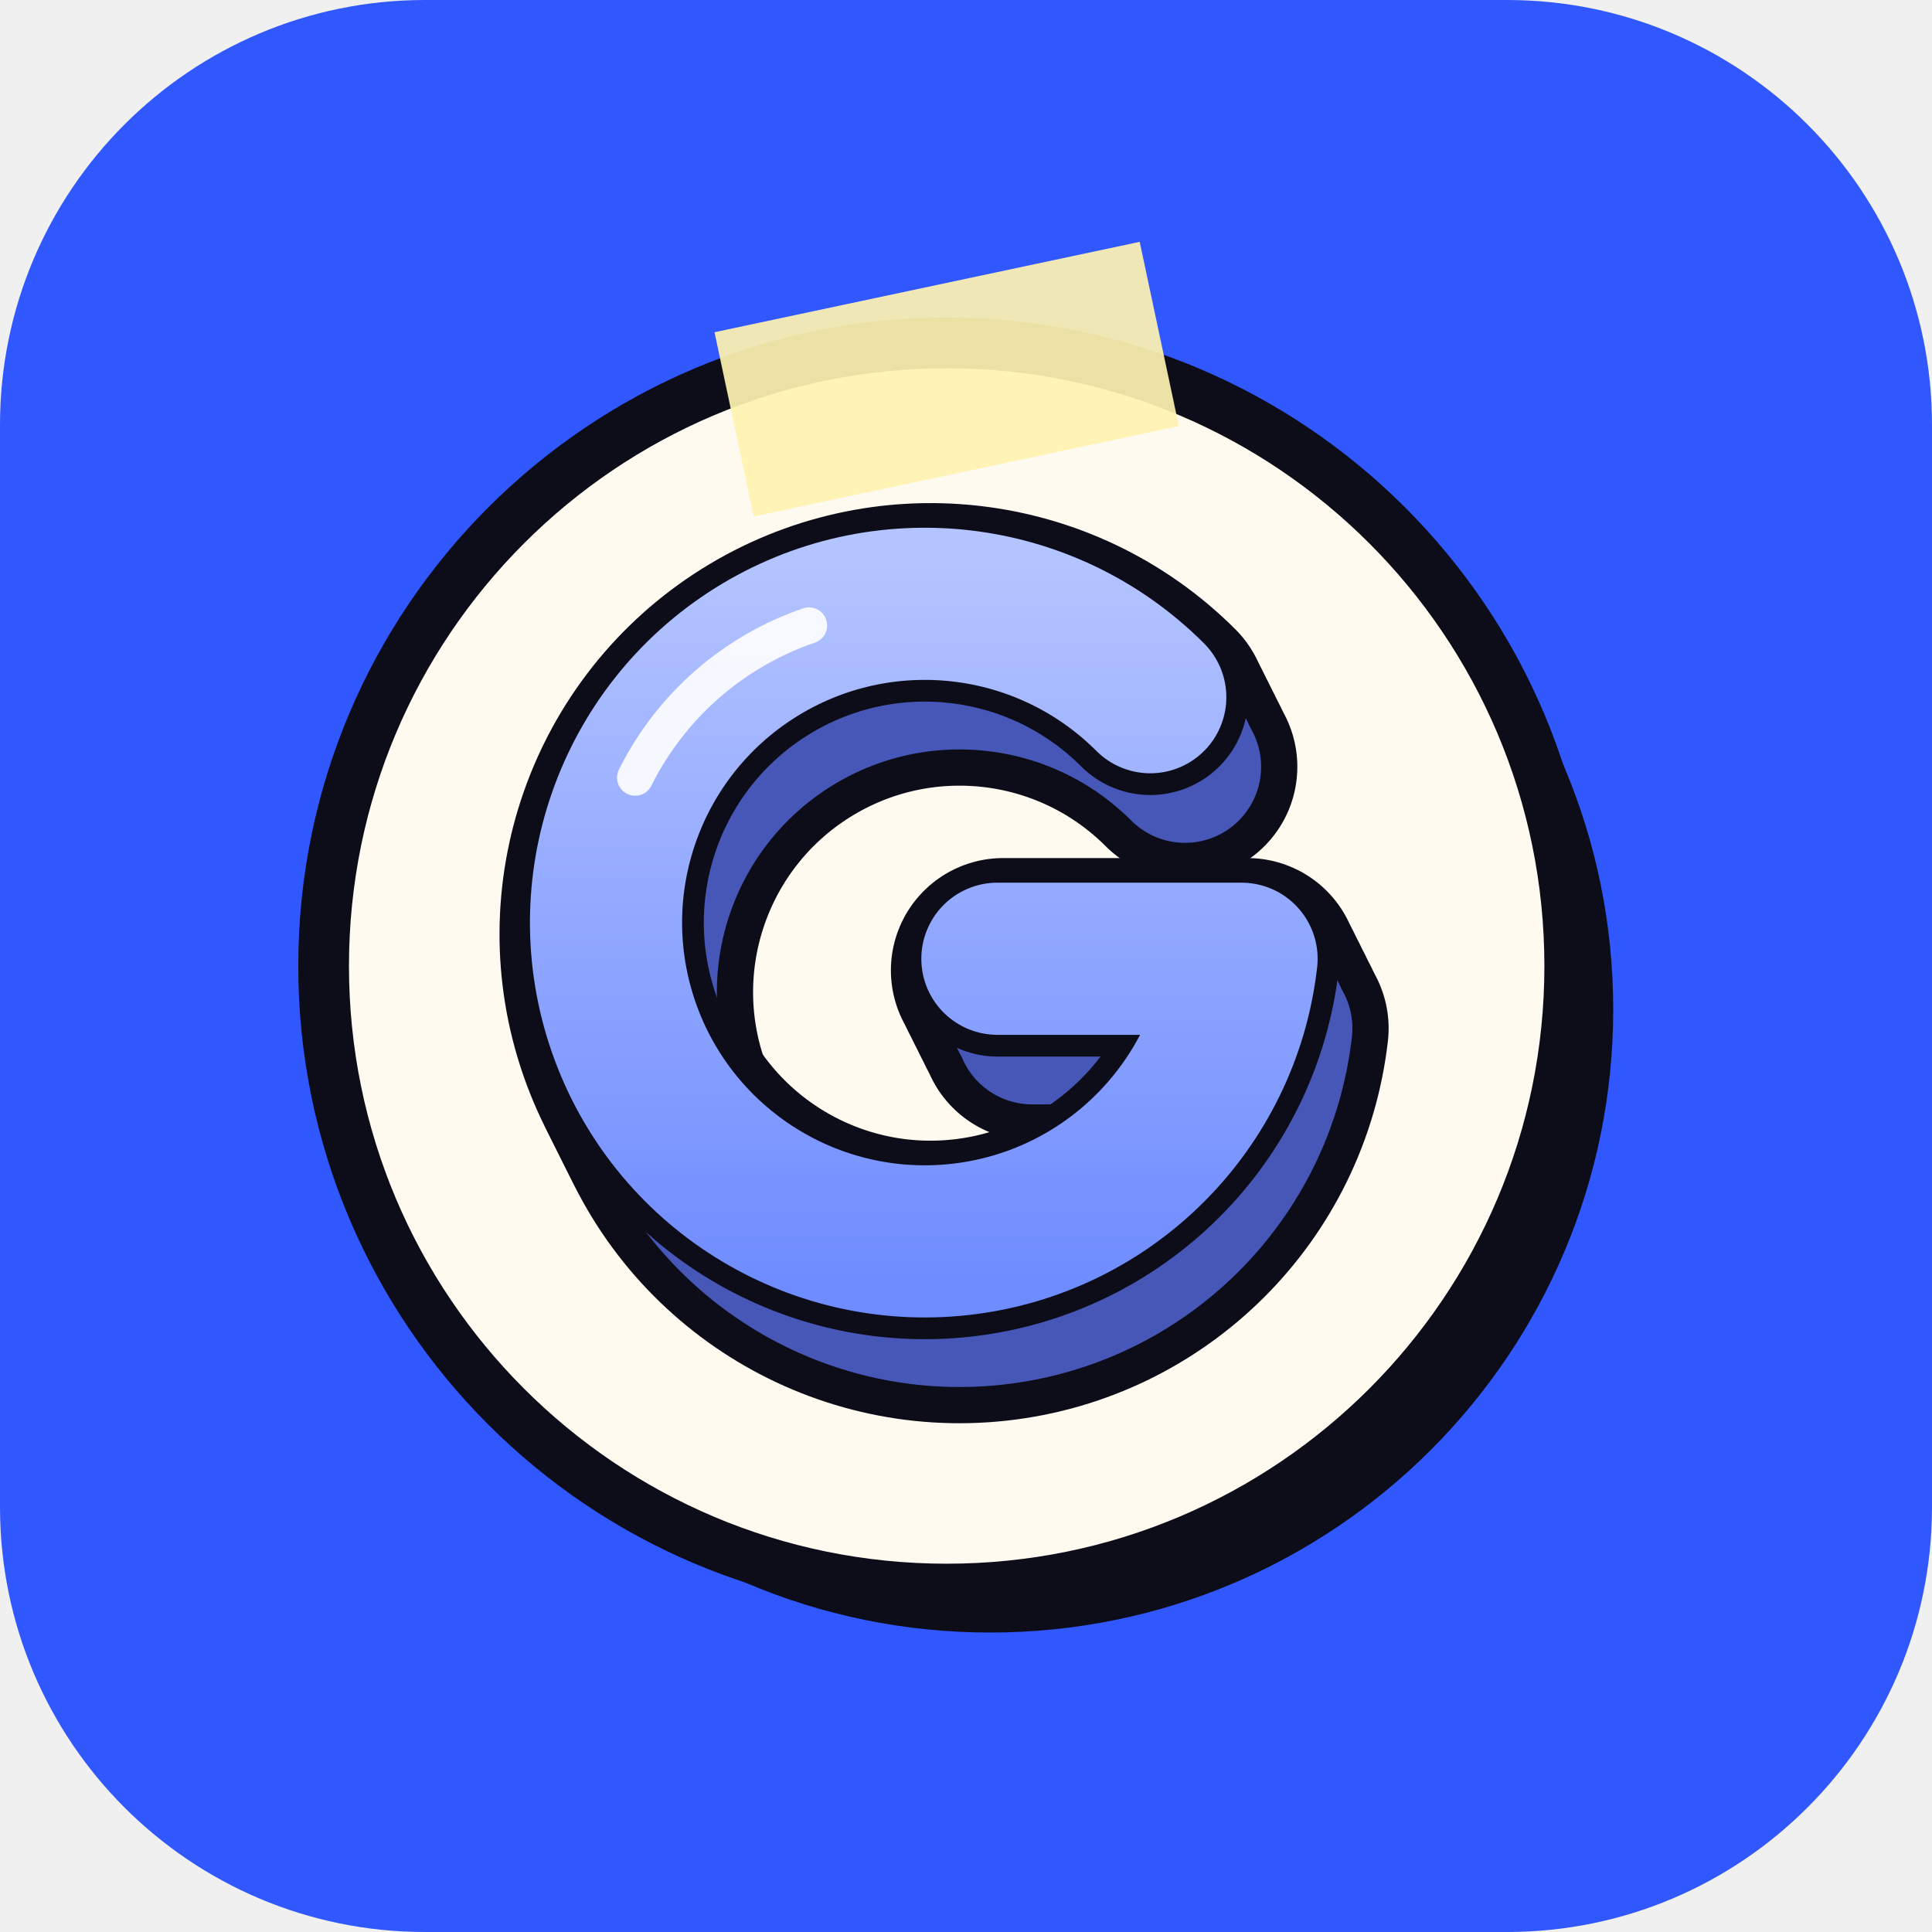
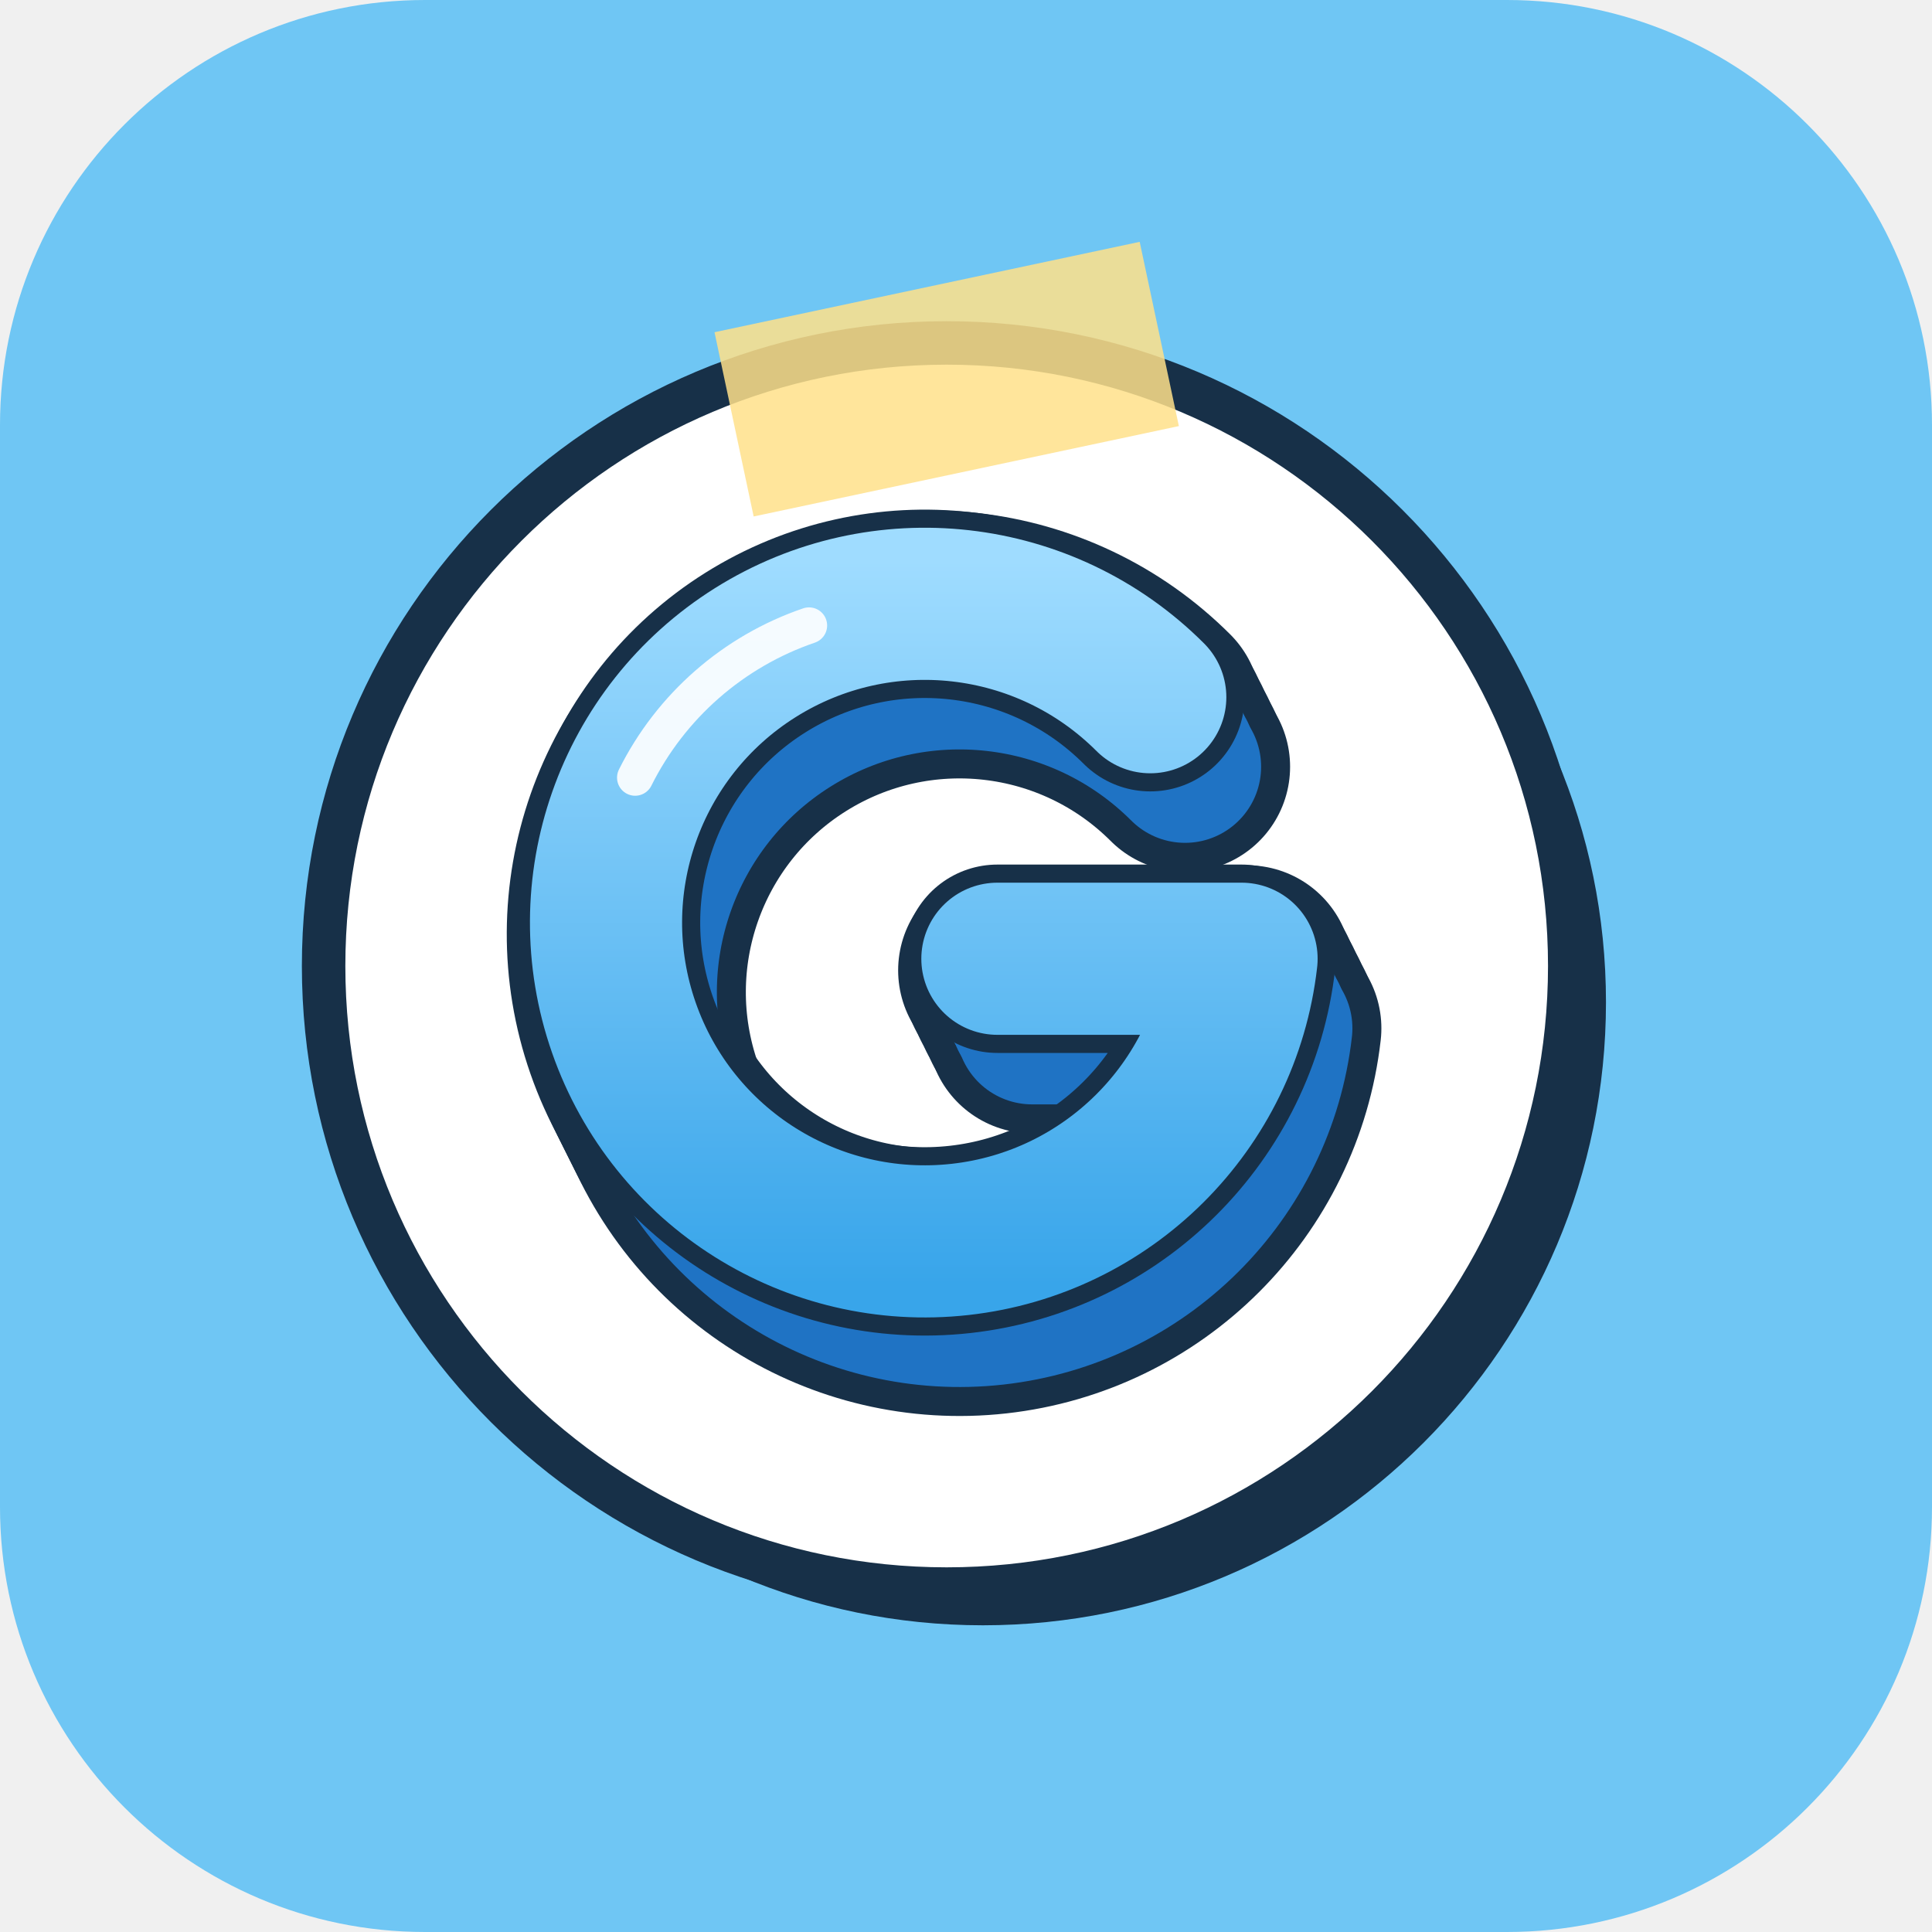
<svg xmlns="http://www.w3.org/2000/svg" viewBox="0 0 400 400">
-   <rect width="400" height="400" rx="88" fill="#3157ff" />
+   <rect width="400" height="400" rx="88" fill="#6fc6f4" />
  <g transform="translate(46 50) scale(1.5)">
    <defs>
      <linearGradient id="gf" gradientUnits="userSpaceOnUse" x1="0" y1="50" x2="0" y2="150">
-         <stop offset="0" stop-color="#b4c4ff" />
-         <stop offset="1" stop-color="#6f8cff" />
+         <stop offset="0" stop-color="#9fdcff" />
+         <stop offset="1" stop-color="#38a5ea" />
      </linearGradient>
    </defs>
-     <circle cx="106" cy="106" r="86" fill="#0d0d1a" />
-     <circle cx="100" cy="100" r="86" fill="#fffaf0" stroke="#0d0d1a" stroke-width="7" />
-     <path d="M131.1 68.9A44 44 0 1 0 143.7 105H110" transform="translate(1.8 3.6)" fill="none" stroke="#0d0d1a" stroke-width="31" stroke-linecap="round" stroke-linejoin="round" />
-     <path d="M131.1 68.9A44 44 0 1 0 143.7 105H110" transform="translate(1.0 2.0)" fill="none" stroke="#0d0d1a" stroke-width="31" stroke-linecap="round" stroke-linejoin="round" />
-     <path d="M131.1 68.9A44 44 0 1 0 143.7 105H110" transform="translate(0.2 0.4)" fill="none" stroke="#0d0d1a" stroke-width="31" stroke-linecap="round" stroke-linejoin="round" />
-     <path d="M131.1 68.9A44 44 0 1 0 143.7 105H110" transform="translate(-0.6 -1.2)" fill="none" stroke="#0d0d1a" stroke-width="31" stroke-linecap="round" stroke-linejoin="round" />
-     <path d="M131.1 68.9A44 44 0 1 0 143.7 105H110" transform="translate(-1.4 -2.8)" fill="none" stroke="#0d0d1a" stroke-width="31" stroke-linecap="round" stroke-linejoin="round" />
-     <path d="M131.1 68.9A44 44 0 1 0 143.7 105H110" transform="translate(-2.2 -4.4)" fill="none" stroke="#0d0d1a" stroke-width="31" stroke-linecap="round" stroke-linejoin="round" />
-     <path d="M131.1 68.9A44 44 0 1 0 143.7 105H110" transform="translate(1.8 3.6)" fill="none" stroke="#4757b8" stroke-width="21" stroke-linecap="round" stroke-linejoin="round" />
-     <path d="M131.1 68.9A44 44 0 1 0 143.7 105H110" transform="translate(1.0 2.0)" fill="none" stroke="#4757b8" stroke-width="21" stroke-linecap="round" stroke-linejoin="round" />
-     <path d="M131.1 68.9A44 44 0 1 0 143.7 105H110" transform="translate(0.2 0.4)" fill="none" stroke="#4757b8" stroke-width="21" stroke-linecap="round" stroke-linejoin="round" />
-     <path d="M131.1 68.9A44 44 0 1 0 143.7 105H110" transform="translate(-0.6 -1.2)" fill="none" stroke="#4757b8" stroke-width="21" stroke-linecap="round" stroke-linejoin="round" />
-     <path d="M131.1 68.9A44 44 0 1 0 143.7 105H110" transform="translate(-1.4 -2.8)" fill="none" stroke="#4757b8" stroke-width="21" stroke-linecap="round" stroke-linejoin="round" />
-     <path d="M131.1 68.9A44 44 0 1 0 143.7 105H110" transform="translate(-2.2 -4.4)" fill="none" stroke="#4757b8" stroke-width="21" stroke-linecap="round" stroke-linejoin="round" />
-     <path d="M131.1 68.9A44 44 0 1 0 143.7 105H110" transform="translate(-3 -6)" fill="none" stroke="#0d0d1a" stroke-width="27" stroke-linecap="round" stroke-linejoin="round" />
+     <circle cx="105" cy="105" r="86" fill="#173048" />
+     <circle cx="100" cy="100" r="86" fill="#ffffff" stroke="#173048" stroke-width="6" />
+     <path d="M131.1 68.9A44 44 0 1 0 143.7 105H110" transform="translate(1.8 3.6)" fill="none" stroke="#173048" stroke-width="29" stroke-linecap="round" stroke-linejoin="round" />
+     <path d="M131.1 68.9A44 44 0 1 0 143.7 105H110" transform="translate(1.0 2.0)" fill="none" stroke="#173048" stroke-width="29" stroke-linecap="round" stroke-linejoin="round" />
+     <path d="M131.1 68.9A44 44 0 1 0 143.7 105H110" transform="translate(0.2 0.4)" fill="none" stroke="#173048" stroke-width="29" stroke-linecap="round" stroke-linejoin="round" />
+     <path d="M131.1 68.9A44 44 0 1 0 143.7 105H110" transform="translate(-0.6 -1.2)" fill="none" stroke="#173048" stroke-width="29" stroke-linecap="round" stroke-linejoin="round" />
+     <path d="M131.1 68.9A44 44 0 1 0 143.7 105H110" transform="translate(-1.4 -2.8)" fill="none" stroke="#173048" stroke-width="29" stroke-linecap="round" stroke-linejoin="round" />
+     <path d="M131.1 68.9A44 44 0 1 0 143.7 105H110" transform="translate(-2.2 -4.4)" fill="none" stroke="#173048" stroke-width="29" stroke-linecap="round" stroke-linejoin="round" />
+     <path d="M131.1 68.9A44 44 0 1 0 143.7 105H110" transform="translate(1.8 3.6)" fill="none" stroke="#1f73c4" stroke-width="21" stroke-linecap="round" stroke-linejoin="round" />
+     <path d="M131.1 68.9A44 44 0 1 0 143.7 105H110" transform="translate(1.0 2.0)" fill="none" stroke="#1f73c4" stroke-width="21" stroke-linecap="round" stroke-linejoin="round" />
+     <path d="M131.1 68.9A44 44 0 1 0 143.7 105H110" transform="translate(0.2 0.4)" fill="none" stroke="#1f73c4" stroke-width="21" stroke-linecap="round" stroke-linejoin="round" />
+     <path d="M131.1 68.9A44 44 0 1 0 143.7 105H110" transform="translate(-0.6 -1.2)" fill="none" stroke="#1f73c4" stroke-width="21" stroke-linecap="round" stroke-linejoin="round" />
+     <path d="M131.1 68.9A44 44 0 1 0 143.7 105H110" transform="translate(-1.4 -2.8)" fill="none" stroke="#1f73c4" stroke-width="21" stroke-linecap="round" stroke-linejoin="round" />
+     <path d="M131.1 68.9A44 44 0 1 0 143.7 105H110" transform="translate(-2.2 -4.4)" fill="none" stroke="#1f73c4" stroke-width="21" stroke-linecap="round" stroke-linejoin="round" />
+     <path d="M131.1 68.9A44 44 0 1 0 143.7 105H110" transform="translate(-3 -6)" fill="none" stroke="#173048" stroke-width="26" stroke-linecap="round" stroke-linejoin="round" />
    <path d="M131.1 68.9A44 44 0 1 0 143.7 105H110" transform="translate(-3 -6)" fill="none" stroke="url(#gf)" stroke-width="21" stroke-linecap="round" stroke-linejoin="round" />
    <path transform="translate(-3 -6)" d="M60 80A42 42 0 0 1 84 59" fill="none" stroke="#ffffff" stroke-opacity=".9" stroke-width="5" stroke-linecap="round" />
-     <rect x="70" y="6" width="60" height="26" fill="#fff3b0" fill-opacity=".92" transform="rotate(-12 100 19)" />
+     <rect x="70" y="6" width="60" height="26" fill="#ffe08a" fill-opacity=".85" transform="rotate(-12 100 19)" />
  </g>
</svg>
